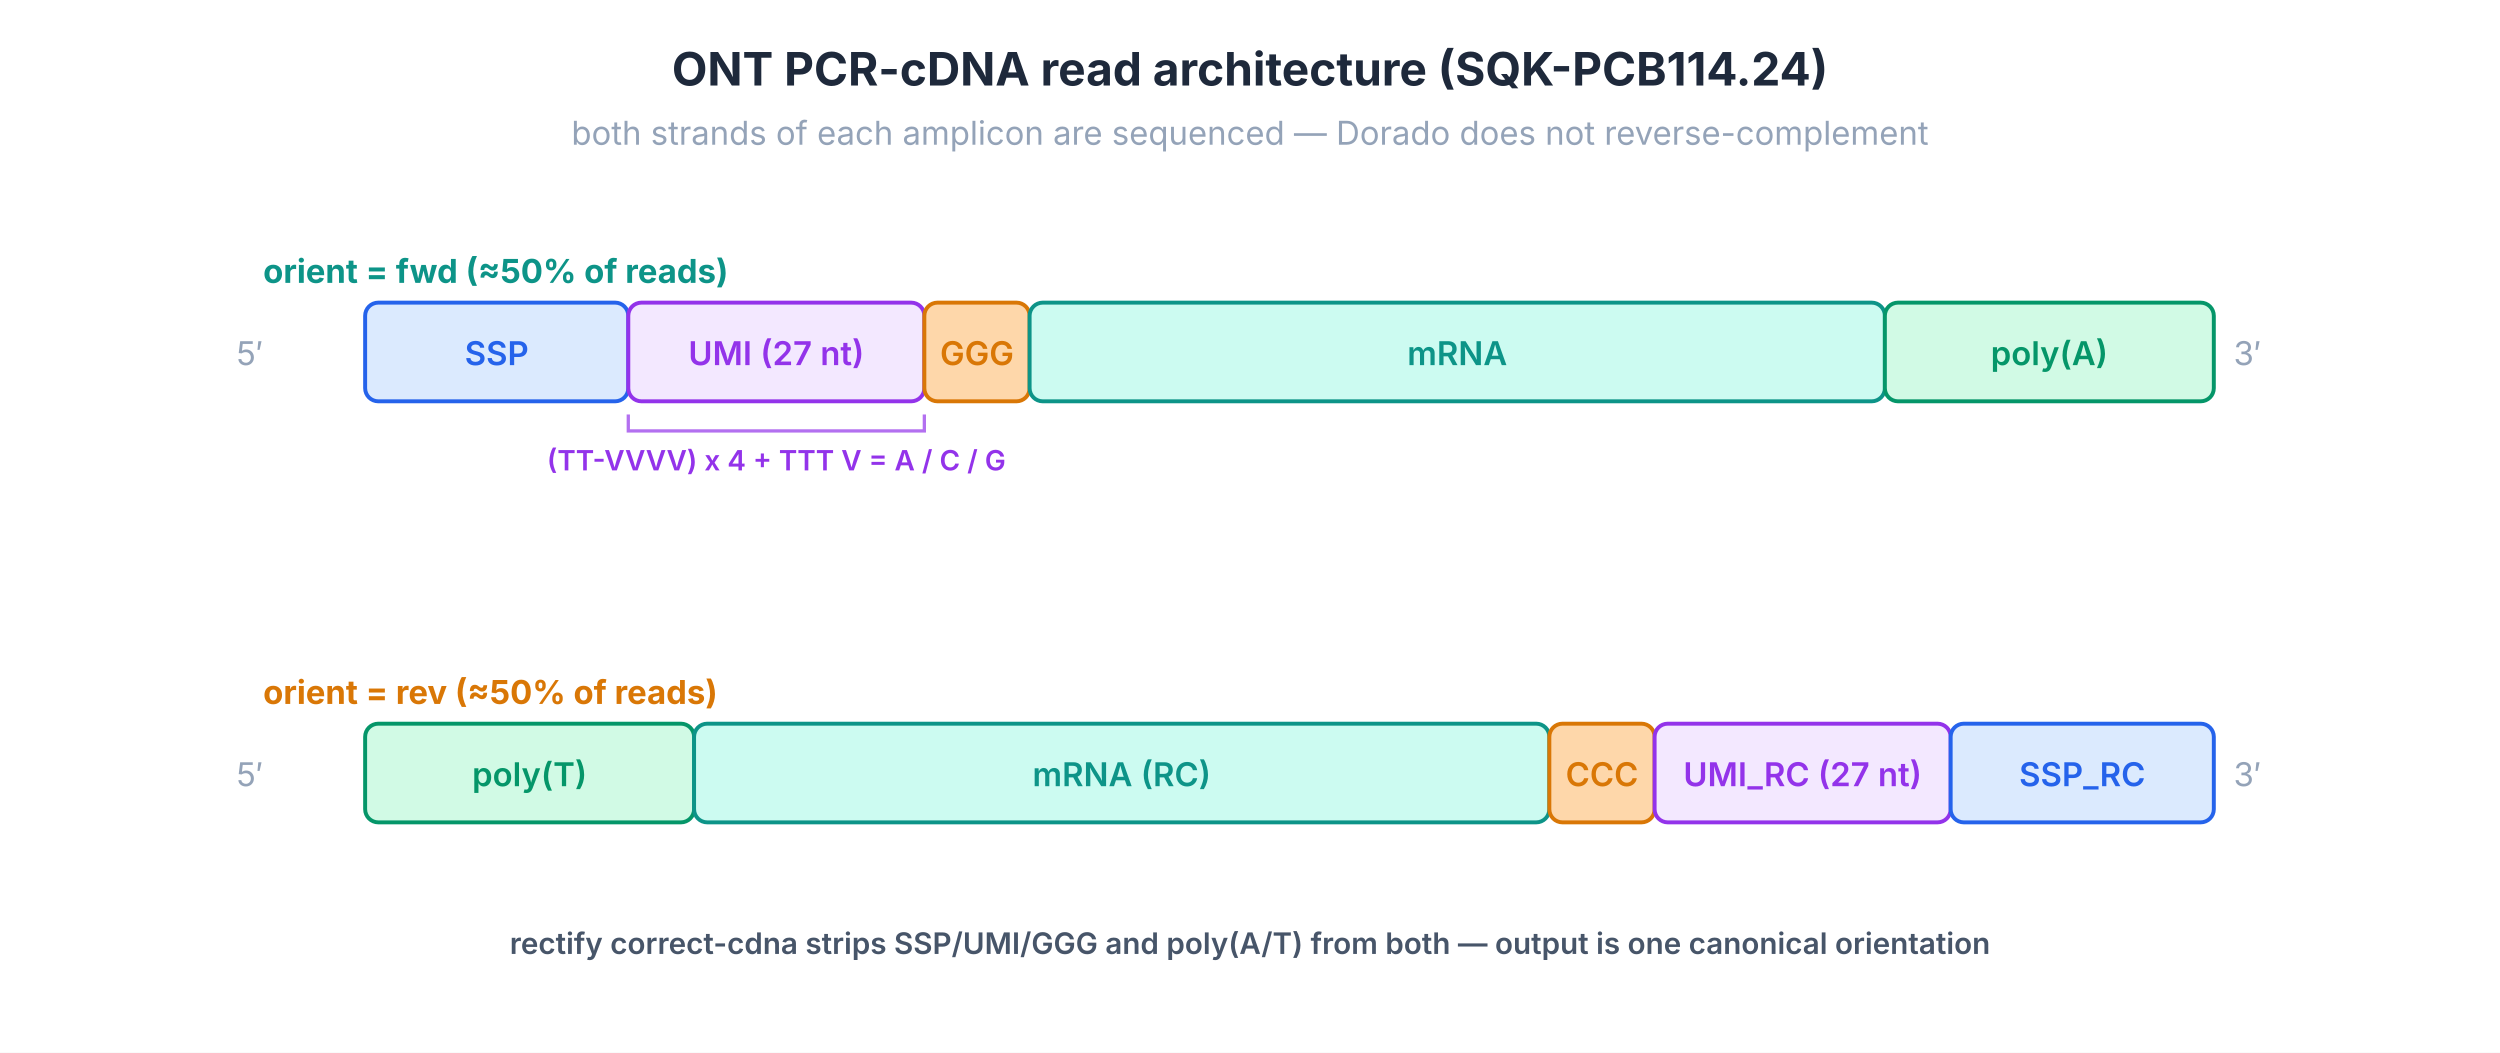
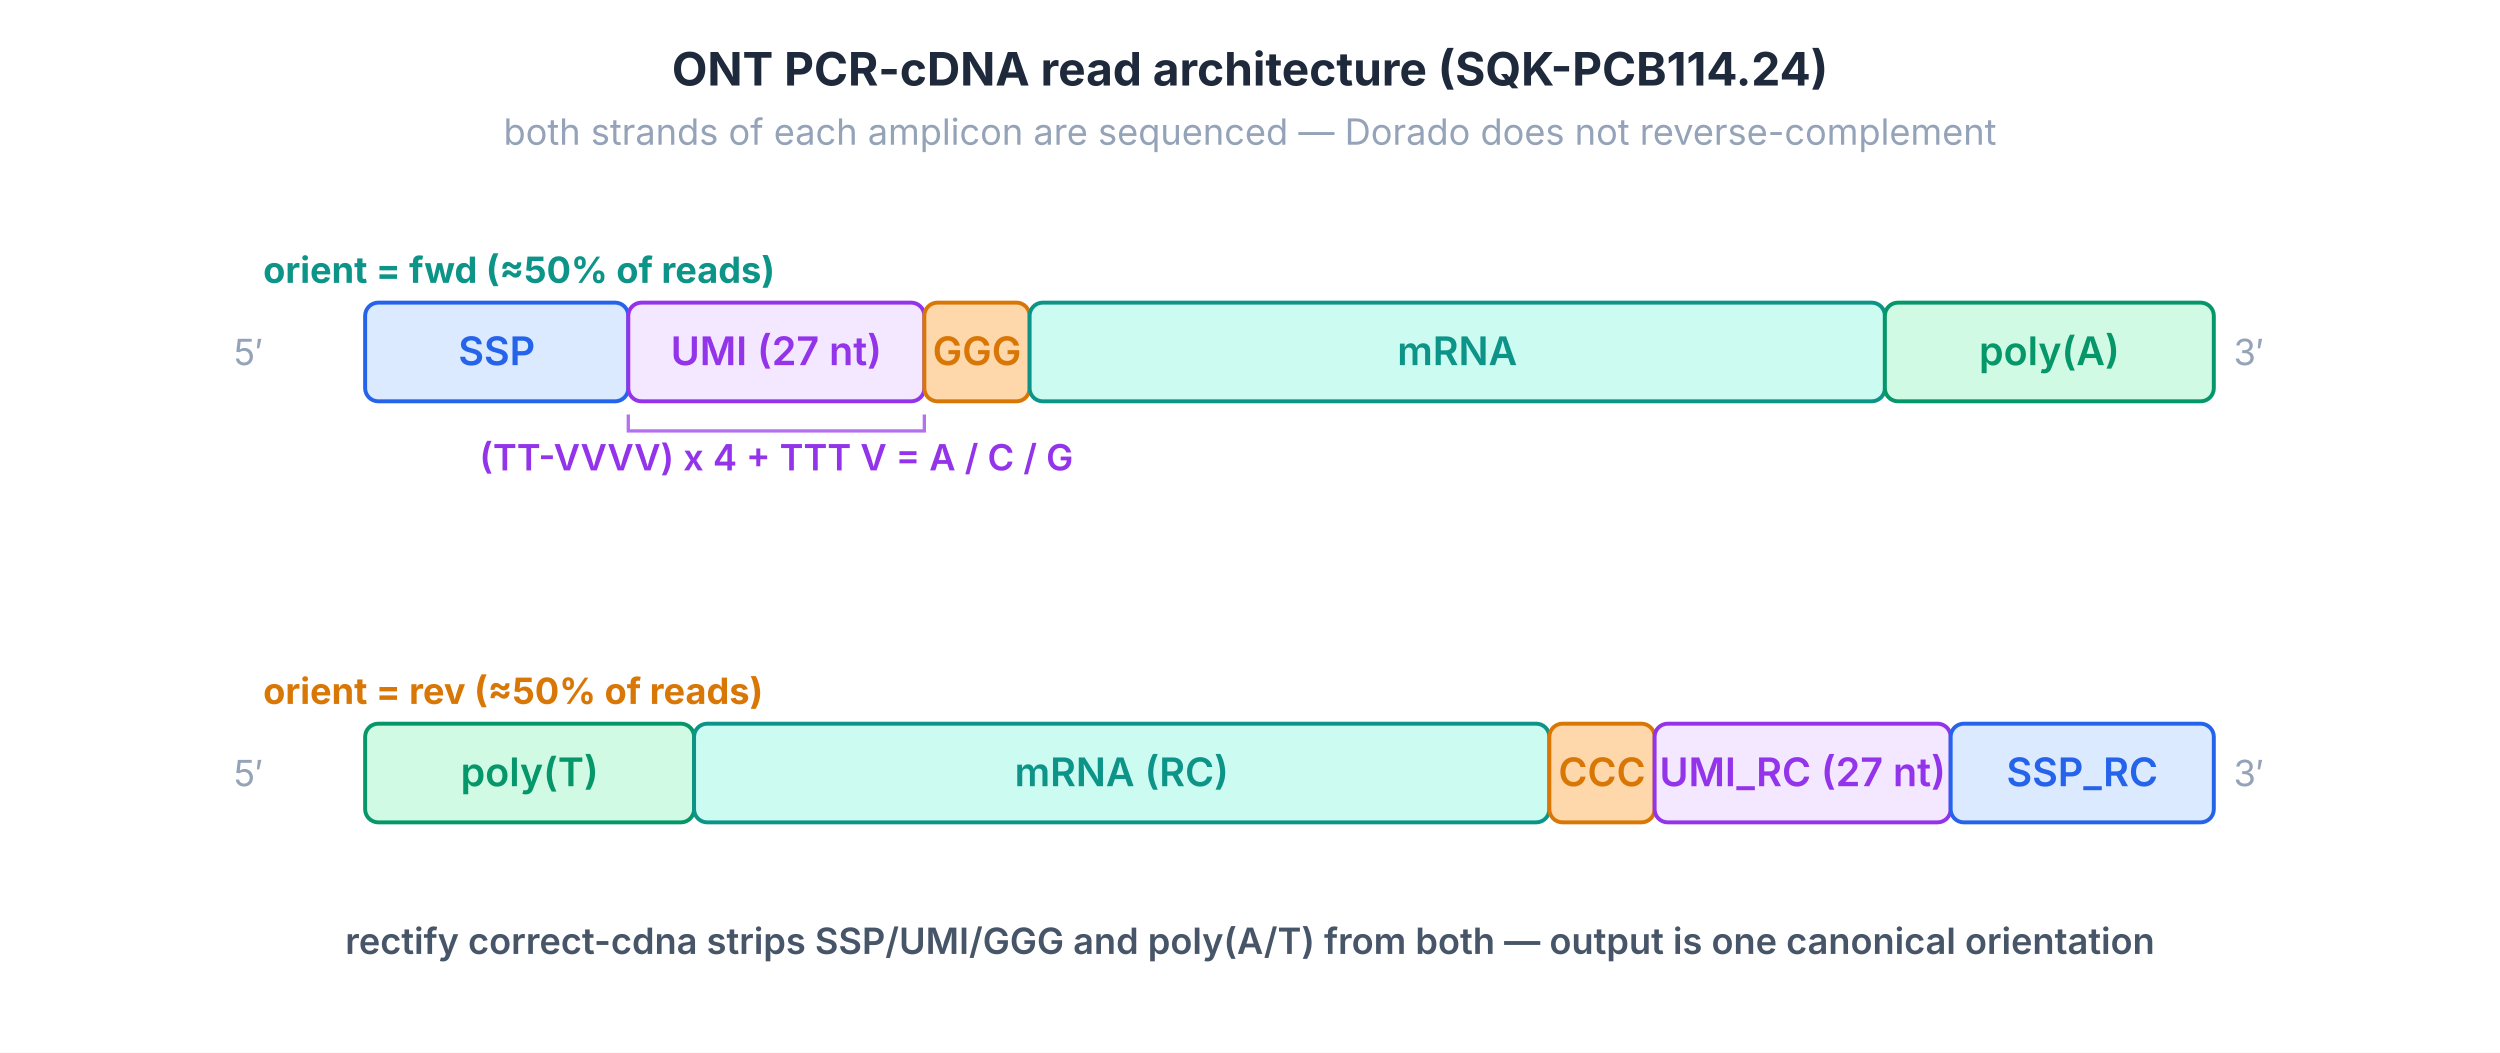
<svg xmlns="http://www.w3.org/2000/svg" width="760" height="320" viewBox="0 0 760 320">
  <rect fill="#ffffff" width="760" height="320" />
  <g font-family="Inter, Helvetica Neue, Helvetica, Arial, sans-serif">
    <text fill="#1e293b" font-size="14" font-weight="700" text-anchor="middle" x="380.0" y="26">ONT PCR-cDNA read architecture (SQK-PCB114.24)</text>
-     <text fill="#94a3b8" font-size="10" font-weight="400" text-anchor="middle" x="380.0" y="44">both strands of each amplicon are sequenced — Dorado does not reverse-complement</text>
-     <text fill="#0d9488" font-size="10" font-weight="700" text-anchor="start" x="80" y="86">orient = fwd   (≈50% of reads)</text>
-     <text fill="#94a3b8" font-size="10" font-weight="400" text-anchor="end" x="80" y="111.0">5′</text>
+     <text fill="#94a3b8" font-size="11" font-weight="400" text-anchor="middle" x="380.0" y="44">both strands of each amplicon are sequenced — Dorado does not reverse-complement</text>
+     <text fill="#0d9488" font-size="11" font-weight="700" text-anchor="start" x="80" y="86">orient = fwd   (≈50% of reads)</text>
+     <text fill="#94a3b8" font-size="11" font-weight="400" text-anchor="end" x="80" y="111.0">5′</text>
    <rect x="111.0" y="92" width="80" height="30" rx="4" fill="#dbeafe" stroke="#2563eb" stroke-width="1.2" />
-     <text fill="#2563eb" font-size="10" font-weight="600" text-anchor="middle" x="151.0" y="111.0">SSP</text>
+     <text fill="#2563eb" font-size="12" font-weight="600" text-anchor="middle" x="151.0" y="111.0">SSP</text>
    <rect x="191.0" y="92" width="90" height="30" rx="4" fill="#f3e8ff" stroke="#9333ea" stroke-width="1.2" />
-     <text fill="#9333ea" font-size="10" font-weight="600" text-anchor="middle" x="236.0" y="111.0">UMI (27 nt)</text>
+     <text fill="#9333ea" font-size="12" font-weight="600" text-anchor="middle" x="236.0" y="111.0">UMI (27 nt)</text>
    <rect x="281.0" y="92" width="32" height="30" rx="4" fill="#fed7aa" stroke="#d97706" stroke-width="1.2" />
-     <text fill="#d97706" font-size="10" font-weight="600" text-anchor="middle" x="297.0" y="111.0">GGG</text>
+     <text fill="#d97706" font-size="12" font-weight="600" text-anchor="middle" x="297.0" y="111.0">GGG</text>
    <rect x="313.0" y="92" width="260" height="30" rx="4" fill="#ccfbf1" stroke="#0d9488" stroke-width="1.2" />
-     <text fill="#0d9488" font-size="10" font-weight="600" text-anchor="middle" x="443.0" y="111.0">mRNA</text>
+     <text fill="#0d9488" font-size="12" font-weight="600" text-anchor="middle" x="443.0" y="111.0">mRNA</text>
    <rect x="573.0" y="92" width="100" height="30" rx="4" fill="#d1fae5" stroke="#059669" stroke-width="1.2" />
-     <text fill="#059669" font-size="10" font-weight="600" text-anchor="middle" x="623.0" y="111.0">poly(A)</text>
-     <text fill="#94a3b8" font-size="10" font-weight="400" text-anchor="start" x="679.0" y="111.0">3′</text>
+     <text fill="#059669" font-size="12" font-weight="600" text-anchor="middle" x="623.0" y="111.0">poly(A)</text>
+     <text fill="#94a3b8" font-size="11" font-weight="400" text-anchor="start" x="679.0" y="111.0">3′</text>
    <path d="M191.0,126 L191.0,131 L281.0,131 L281.0,126" fill="none" stroke="#9333ea" stroke-width="1" opacity="0.7" />
-     <text fill="#9333ea" font-size="8.5" font-weight="600" text-anchor="middle" x="236.0" y="143">(TT-VVVV) x 4 + TTT   V = A / C / G</text>
-     <text fill="#d97706" font-size="10" font-weight="700" text-anchor="start" x="80" y="214">orient = rev   (≈50% of reads)</text>
-     <text fill="#94a3b8" font-size="10" font-weight="400" text-anchor="end" x="80" y="239.0">5′</text>
+     <text fill="#9333ea" font-size="11" font-weight="600" text-anchor="middle" x="236.0" y="143">(TT-VVVV) x 4 + TTT   V = A / C / G</text>
+     <text fill="#d97706" font-size="11" font-weight="700" text-anchor="start" x="80" y="214">orient = rev   (≈50% of reads)</text>
+     <text fill="#94a3b8" font-size="11" font-weight="400" text-anchor="end" x="80" y="239.0">5′</text>
    <rect x="111.0" y="220" width="100" height="30" rx="4" fill="#d1fae5" stroke="#059669" stroke-width="1.2" />
-     <text fill="#059669" font-size="10" font-weight="600" text-anchor="middle" x="161.0" y="239.0">poly(T)</text>
+     <text fill="#059669" font-size="12" font-weight="600" text-anchor="middle" x="161.0" y="239.0">poly(T)</text>
    <rect x="211.0" y="220" width="260" height="30" rx="4" fill="#ccfbf1" stroke="#0d9488" stroke-width="1.2" />
-     <text fill="#0d9488" font-size="10" font-weight="600" text-anchor="middle" x="341.0" y="239.0">mRNA (RC)</text>
+     <text fill="#0d9488" font-size="12" font-weight="600" text-anchor="middle" x="341.0" y="239.0">mRNA (RC)</text>
    <rect x="471.0" y="220" width="32" height="30" rx="4" fill="#fed7aa" stroke="#d97706" stroke-width="1.2" />
-     <text fill="#d97706" font-size="10" font-weight="600" text-anchor="middle" x="487.0" y="239.0">CCC</text>
+     <text fill="#d97706" font-size="12" font-weight="600" text-anchor="middle" x="487.0" y="239.0">CCC</text>
    <rect x="503.0" y="220" width="90" height="30" rx="4" fill="#f3e8ff" stroke="#9333ea" stroke-width="1.2" />
-     <text fill="#9333ea" font-size="10" font-weight="600" text-anchor="middle" x="548.0" y="239.0">UMI_RC (27 nt)</text>
+     <text fill="#9333ea" font-size="12" font-weight="600" text-anchor="middle" x="548.0" y="239.0">UMI_RC (27 nt)</text>
    <rect x="593.0" y="220" width="80" height="30" rx="4" fill="#dbeafe" stroke="#2563eb" stroke-width="1.2" />
-     <text fill="#2563eb" font-size="10" font-weight="600" text-anchor="middle" x="633.0" y="239.0">SSP_RC</text>
-     <text fill="#94a3b8" font-size="10" font-weight="400" text-anchor="start" x="679.0" y="239.0">3′</text>
-     <text fill="#475569" font-size="9" font-weight="600" text-anchor="middle" x="380.0" y="290">rectify correct-cdna strips SSP/UMI/GGG and poly(A/T) from both — output is one canonical orientation</text>
+     <text fill="#2563eb" font-size="12" font-weight="600" text-anchor="middle" x="633.0" y="239.0">SSP_RC</text>
+     <text fill="#94a3b8" font-size="11" font-weight="400" text-anchor="start" x="679.0" y="239.0">3′</text>
+     <text fill="#475569" font-size="11" font-weight="600" text-anchor="middle" x="380.0" y="290">rectify correct-cdna strips SSP/UMI/GGG and poly(A/T) from both — output is one canonical orientation</text>
  </g>
</svg>
